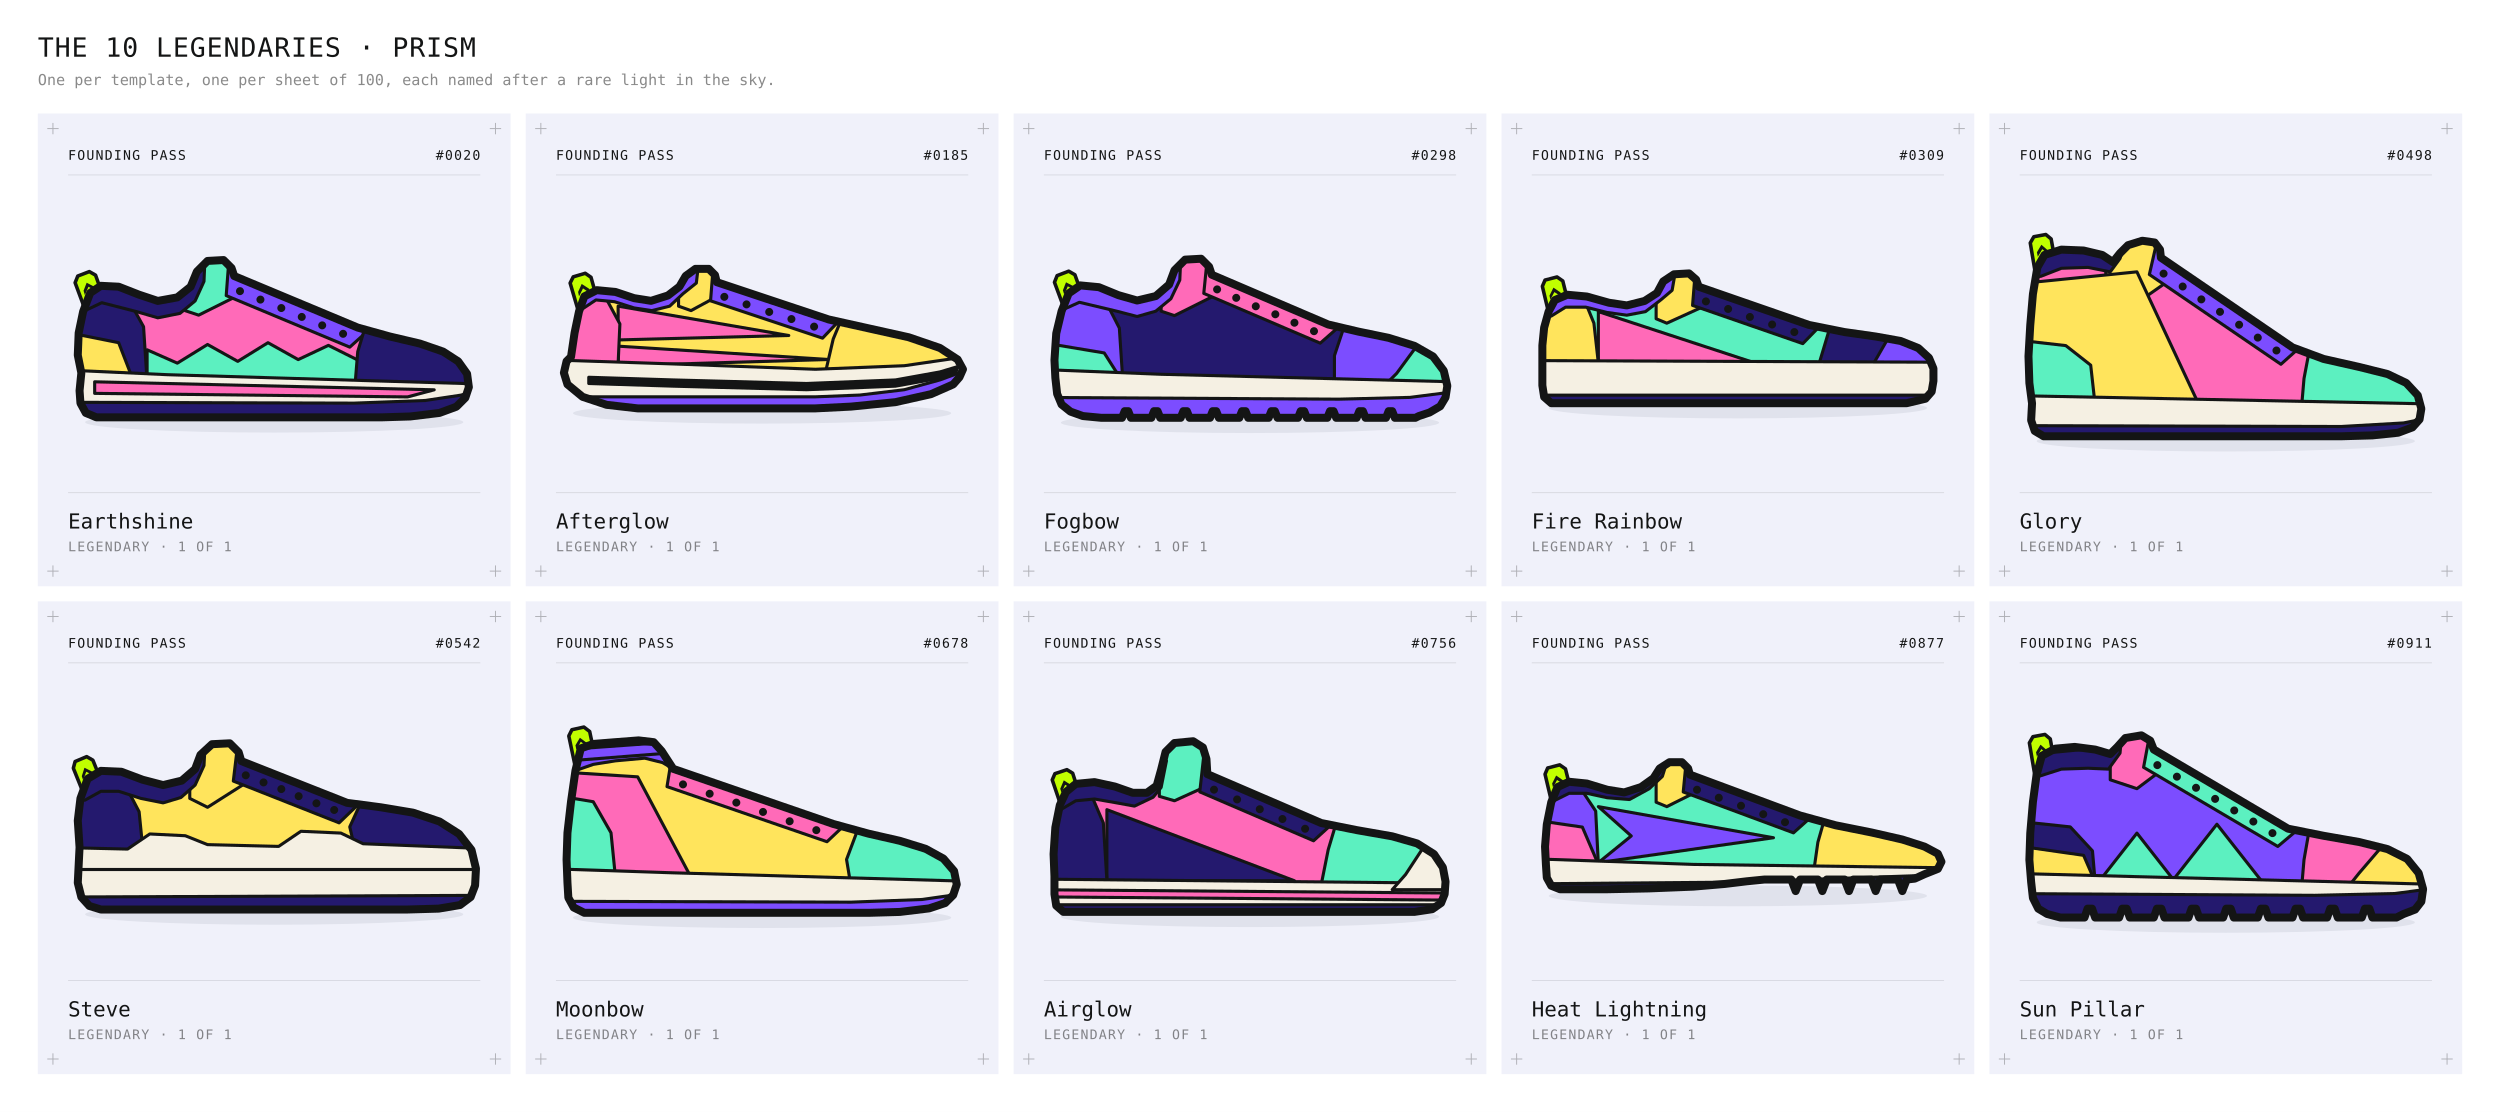
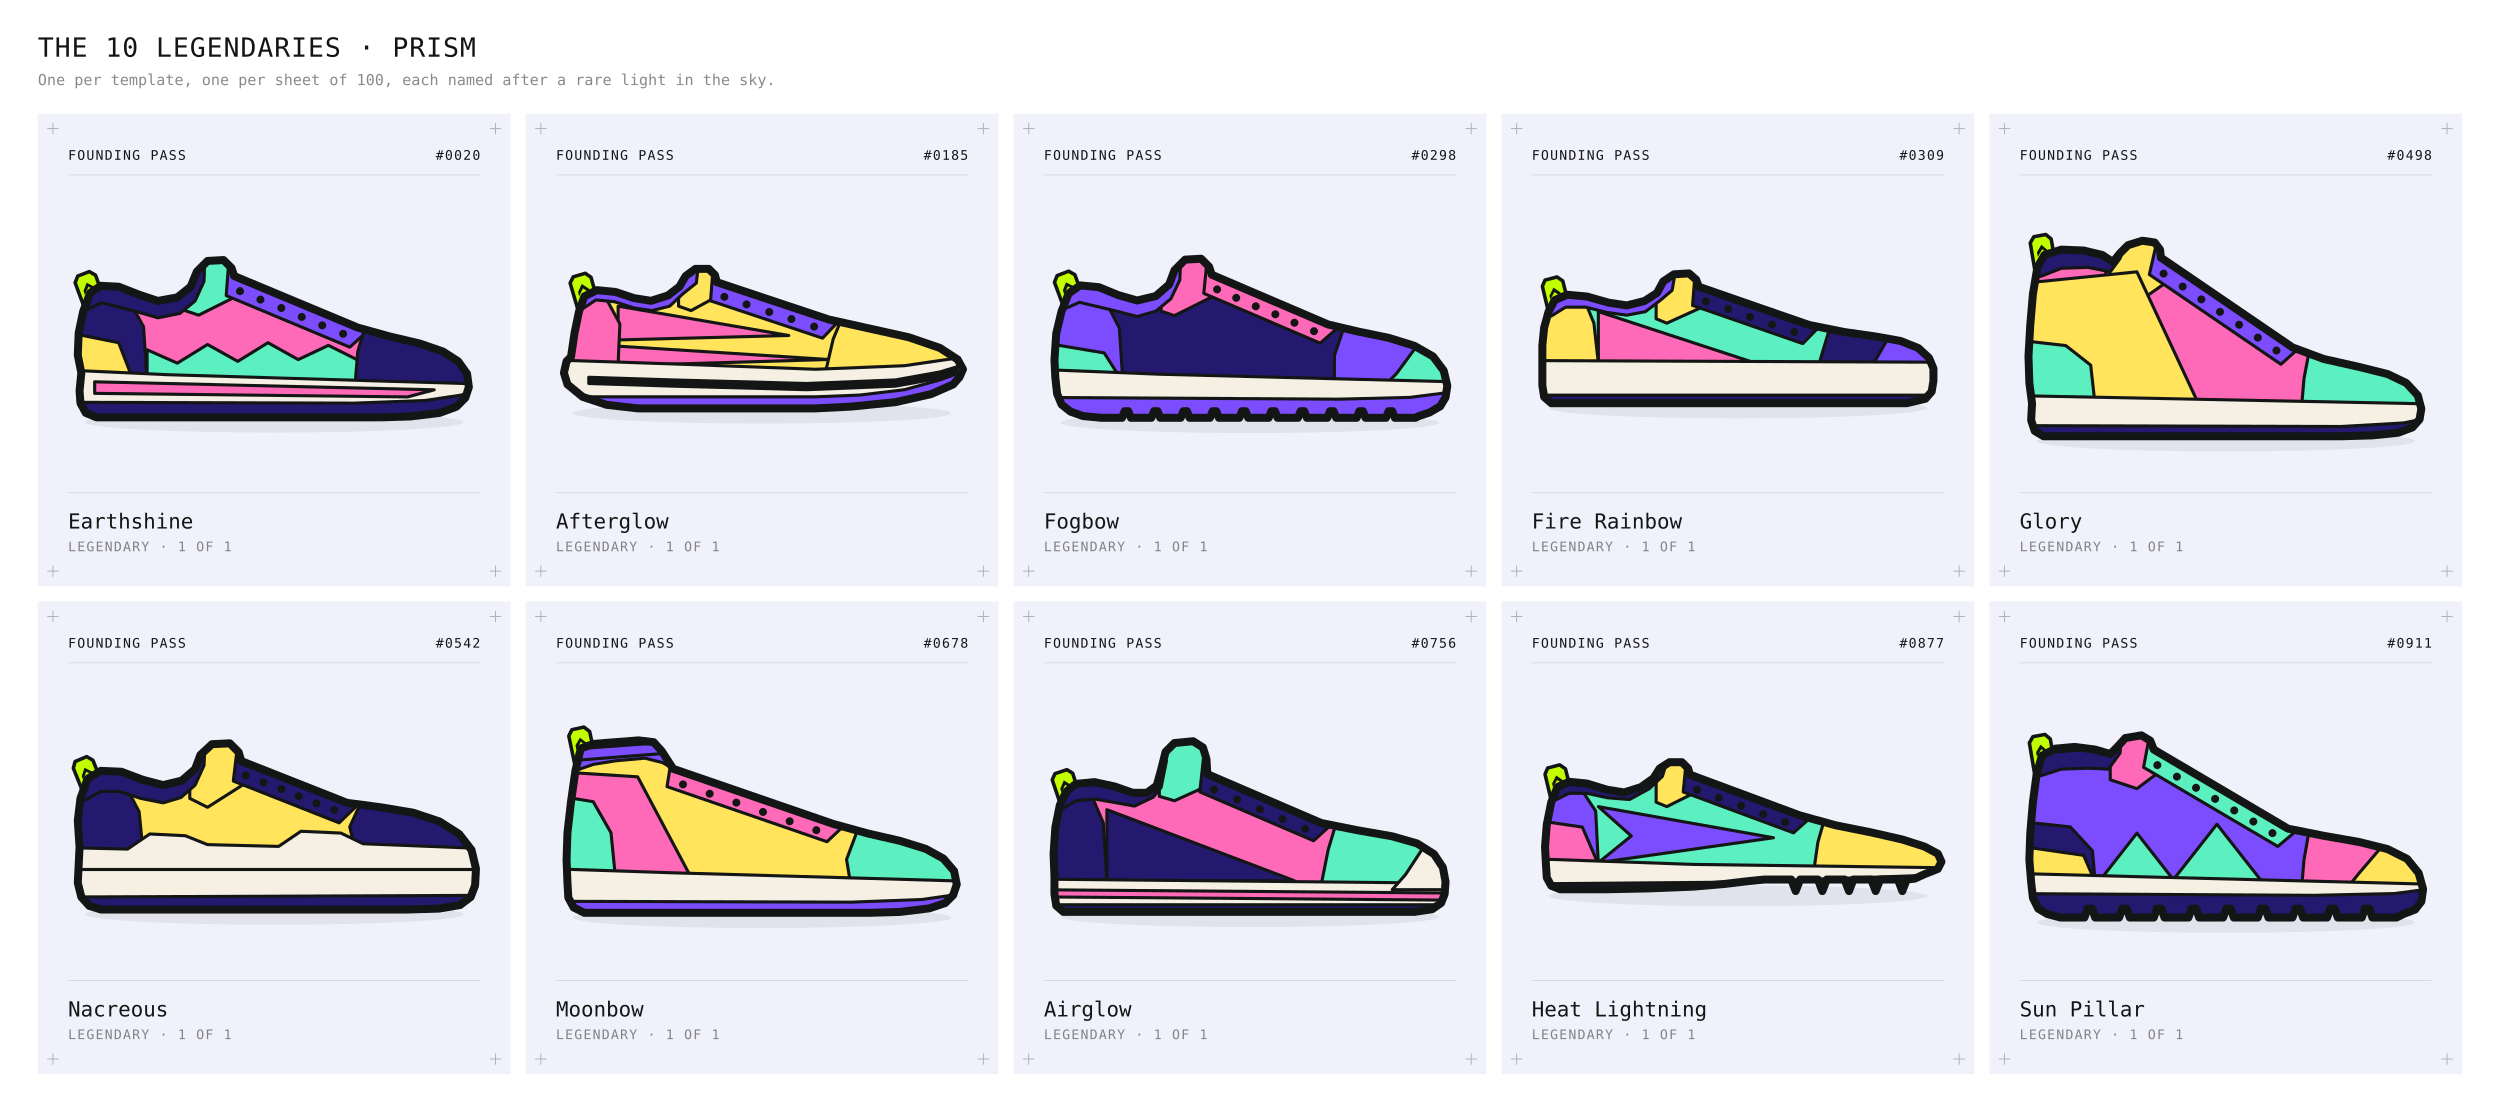
<svg xmlns="http://www.w3.org/2000/svg" viewBox="0 0 5288 2352" font-family="'IBM Plex Mono',ui-monospace,monospace">
  <rect width="5288" height="2352" fill="#FFFFFF" />
  <text x="80" y="120" fill="#141515" font-size="56" letter-spacing="2">THE 10 LEGENDARIES · PRISM</text>
  <text x="80" y="180" fill="#141515" fill-opacity="0.5" font-size="32">One per template, one per sheet of 100, each named after a rare light in the sky.</text>
  <g transform="translate(80 240)">
    <svg width="1000" height="1000" viewBox="0 0 1000 1000" font-family="'IBM Plex Mono',ui-monospace,monospace">
      <rect width="1000" height="1000" fill="#F0F1FA" />
      <path d="M20 32h24M32 20v24M20 968h24M32 956v24M956 32h24M968 20v24M956 968h24M968 956v24" stroke="#141515" stroke-opacity="0.3" stroke-width="2" />
      <g fill="#141515" font-size="28" letter-spacing="2.5">
        <text x="64" y="98">FOUNDING PASS</text>
        <text x="936" y="98" text-anchor="end">#0020</text>
      </g>
      <path d="M64 130H936" stroke="#D8D9E1" stroke-width="2" />
      <ellipse cx="500" cy="653" rx="400" ry="22" fill="#E0E2EC" />
      <g transform="translate(30 154) scale(0.94)">
        <defs>
          <clipPath id="pass20">
            <path d="M100 520 76 510 64 488 62 460 66 420 58 380 60 330 70 282 86 240 110 224 150 226 196 244 238 258 282 250 312 226 326 192 350 168 386 166 404 184 410 202 688 318 760 338 828 354 880 372 914 394 934 422 938 452 930 476 910 496 872 510 806 518 740 520Z" />
          </clipPath>
        </defs>
        <path d="M79 290 52 217 58 202 84 192 98 200 124 273Z" fill="#C1FF00" stroke="#141515" stroke-width="8" stroke-linejoin="round" />
        <path d="M71 235 78 217 95 226 99 236 82 226 74 245Z" fill="#141515" />
        <g clip-path="url(#pass20)" stroke="#141515" stroke-width="7" stroke-linejoin="round">
          <path d="M0 0 1000 0 1000 600 0 600Z" fill="#FF6AB8" />
          <path d="M300 120 450 120 450 230 330 290 300 280Z" fill="#5CF0C0" />
          <path d="M214 440 214 368 282 398 350 356 418 394 486 352 554 390 622 358 690 392 690 440Z" fill="#5CF0C0" />
          <path d="M0 140 156 226 206 316 214 440 0 440Z" fill="#24196E" />
          <path d="M400 140 750 290 670 362 392 246Z" fill="#7C4DFF" />
          <path d="M716 280 1000 280 1000 470 680 470 688 372Z" fill="#24196E" />
          <path d="M30 120 346 120 342 214 322 258 288 286 238 296 190 282 112 262 74 280 30 280Z" fill="#24196E" />
          <path d="M40 330 150 352 184 440 40 440Z" fill="#FFE45C" />
          <path d="M0 412 260 424 1000 446 1000 600 0 600Z" fill="#F5F0E3" />
          <path d="M0 486 680 488 840 482 920 470 1000 448 1000 600 0 600Z" fill="#24196E" />
          <path d="M96 440 860 458 800 474 96 466Z" fill="#FF6AB8" />
        </g>
        <path d="M100 520 76 510 64 488 62 460 66 420 58 380 60 330 70 282 86 240 110 224 150 226 196 244 238 258 282 250 312 226 326 192 350 168 386 166 404 184 410 202 688 318 760 338 828 354 880 372 914 394 934 422 938 452 930 476 910 496 872 510 806 518 740 520Z" fill="none" stroke="#141515" stroke-width="18" stroke-linejoin="round" />
        <g fill="#141515">
          <circle cx="423" cy="236" r="9" />
          <circle cx="469" cy="255" r="9" />
          <circle cx="516" cy="274" r="9" />
          <circle cx="562" cy="294" r="9" />
          <circle cx="608" cy="313" r="9" />
          <circle cx="655" cy="332" r="9" />
        </g>
      </g>
      <path d="M64 802H936" stroke="#D8D9E1" stroke-width="2" />
      <text x="64" y="878" fill="#141515" font-size="44">Earthshine</text>
      <g fill="#141515" font-size="28" letter-spacing="2.5">
        <text x="64" y="926" fill-opacity="0.5">LEGENDARY · 1 OF 1</text>
      </g>
    </svg>
  </g>
  <g transform="translate(1112 240)">
    <svg width="1000" height="1000" viewBox="0 0 1000 1000" font-family="'IBM Plex Mono',ui-monospace,monospace">
      <rect width="1000" height="1000" fill="#F0F1FA" />
      <path d="M20 32h24M32 20v24M20 968h24M32 956v24M956 32h24M968 20v24M956 968h24M968 956v24" stroke="#141515" stroke-opacity="0.3" stroke-width="2" />
      <g fill="#141515" font-size="28" letter-spacing="2.5">
        <text x="64" y="98">FOUNDING PASS</text>
        <text x="936" y="98" text-anchor="end">#0185</text>
      </g>
      <path d="M64 130H936" stroke="#D8D9E1" stroke-width="2" />
      <ellipse cx="500" cy="634" rx="400" ry="22" fill="#E0E2EC" />
      <g transform="translate(30 135) scale(0.94)">
        <defs>
          <clipPath id="pass185">
            <path d="M220 520 150 512 96 494 62 466 54 440 60 414 70 404 78 350 88 302 100 268 128 254 170 258 212 272 250 278 288 266 314 246 328 222 350 206 380 206 394 220 398 236 650 320 740 340 830 360 900 384 940 410 952 432 944 450 930 466 880 488 800 506 700 516 620 520Z" />
          </clipPath>
        </defs>
        <path d="M90 313 68 238 75 224 102 216 115 225 136 300Z" fill="#C1FF00" stroke="#141515" stroke-width="8" stroke-linejoin="round" />
        <path d="M86 258 94 240 111 251 113 261 97 250 88 268Z" fill="#141515" />
        <g clip-path="url(#pass185)" stroke="#141515" stroke-width="7" stroke-linejoin="round">
          <path d="M0 0 1000 0 1000 600 0 600Z" fill="#FFE45C" />
          <path d="M312 150 432 150 432 250 340 300 312 290Z" fill="#FFE45C" />
          <path d="M176 290 560 356 176 366ZM176 380 650 410 176 424Z" fill="#FF6AB8" />
          <path d="M0 200 140 256 180 330 176 420 0 420Z" fill="#FF6AB8" />
          <path d="M392 176 712 282 636 362 384 278Z" fill="#7C4DFF" />
          <path d="M690 292 1000 292 1000 450 640 450 660 364Z" fill="#FFE45C" />
          <path d="M40 170 360 170 352 238 322 262 292 290 252 300 212 294 168 280 126 276 96 296 40 296Z" fill="#7C4DFF" />
          <path d="M0 410 300 420 620 432 820 424 930 408 1000 396 1000 600 0 600Z" fill="#F5F0E3" />
          <path d="M0 494 620 494 720 490 820 478 900 456 960 434 1000 424 1000 600 0 600Z" fill="#7C4DFF" />
          <path d="M110 450 300 456 600 464 800 456 900 438 940 426 936 440 900 452 800 470 600 478 300 470 110 464Z" fill="#141515" />
        </g>
        <path d="M220 520 150 512 96 494 62 466 54 440 60 414 70 404 78 350 88 302 100 268 128 254 170 258 212 272 250 278 288 266 314 246 328 222 350 206 380 206 394 220 398 236 650 320 740 340 830 360 900 384 940 410 952 432 944 450 930 466 880 488 800 506 700 516 620 520Z" fill="none" stroke="#141515" stroke-width="18" stroke-linejoin="round" />
        <g fill="#141515">
          <circle cx="415" cy="269" r="9" />
          <circle cx="465" cy="286" r="9" />
          <circle cx="516" cy="303" r="9" />
          <circle cx="566" cy="319" r="9" />
          <circle cx="617" cy="336" r="9" />
        </g>
      </g>
      <path d="M64 802H936" stroke="#D8D9E1" stroke-width="2" />
      <text x="64" y="878" fill="#141515" font-size="44">Afterglow</text>
      <g fill="#141515" font-size="28" letter-spacing="2.5">
        <text x="64" y="926" fill-opacity="0.5">LEGENDARY · 1 OF 1</text>
      </g>
    </svg>
  </g>
  <g transform="translate(2144 240)">
    <svg width="1000" height="1000" viewBox="0 0 1000 1000" font-family="'IBM Plex Mono',ui-monospace,monospace">
      <rect width="1000" height="1000" fill="#F0F1FA" />
      <path d="M20 32h24M32 20v24M20 968h24M32 956v24M956 32h24M968 20v24M956 968h24M968 956v24" stroke="#141515" stroke-opacity="0.3" stroke-width="2" />
      <g fill="#141515" font-size="28" letter-spacing="2.5">
        <text x="64" y="98">FOUNDING PASS</text>
        <text x="936" y="98" text-anchor="end">#0298</text>
      </g>
      <path d="M64 130H936" stroke="#D8D9E1" stroke-width="2" />
      <ellipse cx="500" cy="654" rx="400" ry="22" fill="#E0E2EC" />
      <g transform="translate(30 155) scale(0.94)">
        <defs>
          <clipPath id="pass298">
            <path d="M124 516 96 506 76 490 66 466 62 430 60 390 64 330 76 280 92 240 118 222 160 226 204 244 246 256 288 246 318 220 330 188 354 164 390 162 408 180 414 198 676 310 744 326 812 340 870 358 912 382 936 414 944 448 940 474 928 494 904 508 880 516 872 520 826 520 820 505 812 505 806 520 760 520 754 505 746 505 740 520 694 520 688 505 680 505 674 520 628 520 622 505 614 505 608 520 562 520 556 505 548 505 542 520 496 520 490 505 482 505 476 520 430 520 424 505 416 505 410 520 364 520 358 505 350 505 344 520 298 520 292 505 284 505 278 520 232 520 226 505 218 505 212 520 166 520Z" />
          </clipPath>
        </defs>
        <path d="M87 288 60 215 66 200 92 190 106 198 132 271Z" fill="#C1FF00" stroke="#141515" stroke-width="8" stroke-linejoin="round" />
        <path d="M79 233 86 215 103 224 107 234 90 224 82 243Z" fill="#141515" />
        <g clip-path="url(#pass298)" stroke="#141515" stroke-width="7" stroke-linejoin="round">
          <path d="M0 0 1000 0 1000 600 0 600Z" fill="#24196E" />
          <path d="M300 120 450 120 450 230 330 290 300 280Z" fill="#FF6AB8" />
          <path d="M0 140 160 228 206 318 214 440 0 440Z" fill="#7C4DFF" />
          <path d="M406 140 740 280 658 352 396 240Z" fill="#FF6AB8" />
          <path d="M720 290 1000 290 1000 460 690 460 690 380Z" fill="#7C4DFF" />
          <path d="M880 352 1000 352 1000 470 780 470 830 420Z" fill="#5CF0C0" />
          <path d="M30 120 346 120 342 210 322 252 288 280 246 292 200 280 116 260 76 278 30 278Z" fill="#7C4DFF" />
          <path d="M40 352 172 374 214 440 40 440Z" fill="#5CF0C0" />
          <path d="M0 410 300 422 1000 440 1000 600 0 600Z" fill="#F5F0E3" />
          <path d="M0 474 700 478 860 474 1000 456 1000 600 0 600Z" fill="#7C4DFF" />
        </g>
        <path d="M124 516 96 506 76 490 66 466 62 430 60 390 64 330 76 280 92 240 118 222 160 226 204 244 246 256 288 246 318 220 330 188 354 164 390 162 408 180 414 198 676 310 744 326 812 340 870 358 912 382 936 414 944 448 940 474 928 494 904 508 880 516 872 520 826 520 820 505 812 505 806 520 760 520 754 505 746 505 740 520 694 520 688 505 680 505 674 520 628 520 622 505 614 505 608 520 562 520 556 505 548 505 542 520 496 520 490 505 482 505 476 520 430 520 424 505 416 505 410 520 364 520 358 505 350 505 344 520 298 520 292 505 284 505 278 520 232 520 226 505 218 505 212 520 166 520Z" fill="none" stroke="#141515" stroke-width="18" stroke-linejoin="round" />
        <g fill="#141515">
          <circle cx="426" cy="231" r="9" />
          <circle cx="469" cy="250" r="9" />
          <circle cx="513" cy="269" r="9" />
          <circle cx="557" cy="287" r="9" />
          <circle cx="600" cy="306" r="9" />
          <circle cx="644" cy="325" r="9" />
        </g>
      </g>
      <path d="M64 802H936" stroke="#D8D9E1" stroke-width="2" />
      <text x="64" y="878" fill="#141515" font-size="44">Fogbow</text>
      <g fill="#141515" font-size="28" letter-spacing="2.5">
        <text x="64" y="926" fill-opacity="0.5">LEGENDARY · 1 OF 1</text>
      </g>
    </svg>
  </g>
  <g transform="translate(3176 240)">
    <svg width="1000" height="1000" viewBox="0 0 1000 1000" font-family="'IBM Plex Mono',ui-monospace,monospace">
      <rect width="1000" height="1000" fill="#F0F1FA" />
      <path d="M20 32h24M32 20v24M20 968h24M32 956v24M956 32h24M968 20v24M956 968h24M968 956v24" stroke="#141515" stroke-opacity="0.3" stroke-width="2" />
      <g fill="#141515" font-size="28" letter-spacing="2.5">
        <text x="64" y="98">FOUNDING PASS</text>
        <text x="936" y="98" text-anchor="end">#0309</text>
      </g>
      <path d="M64 130H936" stroke="#D8D9E1" stroke-width="2" />
      <ellipse cx="500" cy="623" rx="400" ry="22" fill="#E0E2EC" />
      <g transform="translate(30 124) scale(0.94)">
        <defs>
          <clipPath id="pass309">
            <path d="M80 520 64 506 60 480 60 430 60 390 64 350 74 314 88 288 116 276 160 280 210 294 250 300 290 290 318 272 332 246 356 230 390 228 406 242 412 258 660 344 740 360 810 370 866 380 906 396 930 418 940 442 940 470 936 494 922 510 880 520Z" />
          </clipPath>
        </defs>
        <path d="M78 333 60 257 66 243 93 236 106 245 125 321Z" fill="#C1FF00" stroke="#141515" stroke-width="8" stroke-linejoin="round" />
        <path d="M76 278 85 260 101 271 104 281 87 270 78 287Z" fill="#141515" />
        <g clip-path="url(#pass309)" stroke="#141515" stroke-width="7" stroke-linejoin="round">
          <path d="M0 0 1000 0 1000 600 0 600Z" fill="#5CF0C0" />
          <path d="M316 190 450 190 450 290 340 340 316 330Z" fill="#FFE45C" />
          <path d="M186 314 186 430 540 430Z" fill="#FF6AB8" />
          <path d="M0 230 150 276 176 340 186 430 0 430Z" fill="#FFE45C" />
          <path d="M406 200 720 310 646 386 398 300Z" fill="#24196E" />
          <path d="M716 320 1000 320 1000 440 680 440Z" fill="#24196E" />
          <path d="M40 220 360 220 352 266 326 288 292 314 250 322 206 316 158 304 112 304 80 324 40 324Z" fill="#7C4DFF" />
          <path d="M846 360 1000 360 1000 440 800 440Z" fill="#7C4DFF" />
          <path d="M0 424 1000 428 1000 600 0 600Z" fill="#F5F0E3" />
          <path d="M0 502 1000 502 1000 600 0 600Z" fill="#24196E" />
        </g>
        <path d="M80 520 64 506 60 480 60 430 60 390 64 350 74 314 88 288 116 276 160 280 210 294 250 300 290 290 318 272 332 246 356 230 390 228 406 242 412 258 660 344 740 360 810 370 866 380 906 396 930 418 940 442 940 470 936 494 922 510 880 520Z" fill="none" stroke="#141515" stroke-width="18" stroke-linejoin="round" />
        <g fill="#141515">
          <circle cx="428" cy="291" r="9" />
          <circle cx="478" cy="308" r="9" />
          <circle cx="527" cy="326" r="9" />
          <circle cx="577" cy="343" r="9" />
          <circle cx="627" cy="360" r="9" />
        </g>
      </g>
      <path d="M64 802H936" stroke="#D8D9E1" stroke-width="2" />
      <text x="64" y="878" fill="#141515" font-size="44">Fire Rainbow</text>
      <g fill="#141515" font-size="28" letter-spacing="2.5">
        <text x="64" y="926" fill-opacity="0.5">LEGENDARY · 1 OF 1</text>
      </g>
    </svg>
  </g>
  <g transform="translate(4208 240)">
    <svg width="1000" height="1000" viewBox="0 0 1000 1000" font-family="'IBM Plex Mono',ui-monospace,monospace">
      <rect width="1000" height="1000" fill="#F0F1FA" />
      <path d="M20 32h24M32 20v24M20 968h24M32 956v24M956 32h24M968 20v24M956 968h24M968 956v24" stroke="#141515" stroke-opacity="0.3" stroke-width="2" />
      <g fill="#141515" font-size="28" letter-spacing="2.5">
        <text x="64" y="98">FOUNDING PASS</text>
        <text x="936" y="98" text-anchor="end">#0498</text>
      </g>
      <path d="M64 130H936" stroke="#D8D9E1" stroke-width="2" />
      <ellipse cx="500" cy="693" rx="400" ry="22" fill="#E0E2EC" />
      <g transform="translate(30 194) scale(0.94)">
        <defs>
          <clipPath id="pass498">
            <path d="M90 520 70 508 62 484 64 446 58 400 56 340 60 270 66 200 76 140 92 112 130 100 180 102 222 112 246 128 262 108 280 90 312 80 340 84 352 100 354 118 650 320 720 346 800 364 864 380 906 400 932 428 940 458 936 482 920 500 888 512 830 518 760 520Z" />
          </clipPath>
        </defs>
        <path d="M73 162 60 85 68 71 95 66 107 76 121 153Z" fill="#C1FF00" stroke="#141515" stroke-width="8" stroke-linejoin="round" />
        <path d="M75 106 85 89 100 102 102 112 87 99 77 116Z" fill="#141515" />
        <g clip-path="url(#pass498)" stroke="#141515" stroke-width="7" stroke-linejoin="round">
          <path d="M0 0 1000 0 1000 600 0 600Z" fill="#FF6AB8" />
          <path d="M230 30 400 30 400 150 300 220 230 200Z" fill="#FFE45C" />
          <path d="M0 180 300 150 440 450 0 450Z" fill="#FFE45C" />
          <path d="M0 300 140 316 196 360 206 450 0 450Z" fill="#5CF0C0" />
          <path d="M350 60 700 290 624 358 328 156Z" fill="#7C4DFF" />
          <path d="M690 316 1000 316 1000 460 670 460 676 390Z" fill="#5CF0C0" />
          <path d="M30 20 290 20 262 120 240 150 190 140 130 142 84 160 30 166Z" fill="#24196E" />
          <path d="M0 428 1000 448 1000 600 0 600Z" fill="#F5F0E3" />
          <path d="M0 496 760 498 900 490 1000 470 1000 600 0 600Z" fill="#24196E" />
        </g>
        <path d="M90 520 70 508 62 484 64 446 58 400 56 340 60 270 66 200 76 140 92 112 130 100 180 102 222 112 246 128 262 108 280 90 312 80 340 84 352 100 354 118 650 320 720 346 800 364 864 380 906 400 932 428 940 458 936 482 920 500 888 512 830 518 760 520Z" fill="none" stroke="#141515" stroke-width="18" stroke-linejoin="round" />
        <g fill="#141515">
          <circle cx="360" cy="154" r="9" />
          <circle cx="403" cy="183" r="9" />
          <circle cx="445" cy="212" r="9" />
          <circle cx="487" cy="240" r="9" />
          <circle cx="530" cy="269" r="9" />
          <circle cx="572" cy="298" r="9" />
          <circle cx="614" cy="327" r="9" />
        </g>
      </g>
      <path d="M64 802H936" stroke="#D8D9E1" stroke-width="2" />
      <text x="64" y="878" fill="#141515" font-size="44">Glory</text>
      <g fill="#141515" font-size="28" letter-spacing="2.5">
        <text x="64" y="926" fill-opacity="0.5">LEGENDARY · 1 OF 1</text>
      </g>
    </svg>
  </g>
  <g transform="translate(80 1272)">
    <svg width="1000" height="1000" viewBox="0 0 1000 1000" font-family="'IBM Plex Mono',ui-monospace,monospace">
      <rect width="1000" height="1000" fill="#F0F1FA" />
      <path d="M20 32h24M32 20v24M20 968h24M32 956v24M956 32h24M968 20v24M956 968h24M968 956v24" stroke="#141515" stroke-opacity="0.3" stroke-width="2" />
      <g fill="#141515" font-size="28" letter-spacing="2.5">
        <text x="64" y="98">FOUNDING PASS</text>
        <text x="936" y="98" text-anchor="end">#0542</text>
      </g>
      <path d="M64 130H936" stroke="#D8D9E1" stroke-width="2" />
      <ellipse cx="500" cy="662" rx="400" ry="22" fill="#E0E2EC" />
      <g transform="translate(30 163) scale(0.94)">
        <defs>
          <clipPath id="pass542">
            <path d="M110 520 84 512 66 492 58 460 60 420 62 380 58 320 64 270 80 226 110 208 156 210 204 228 250 240 292 230 322 204 334 172 360 148 400 146 420 166 426 186 664 280 740 290 812 302 872 322 916 350 944 386 954 428 952 466 942 492 918 510 870 518 800 520Z" />
          </clipPath>
        </defs>
        <path d="M77 274 48 202 52 187 78 176 92 184 121 256Z" fill="#C1FF00" stroke="#141515" stroke-width="8" stroke-linejoin="round" />
        <path d="M67 220 73 201 91 210 95 219 77 210 70 229Z" fill="#141515" />
        <g clip-path="url(#pass542)" stroke="#141515" stroke-width="7" stroke-linejoin="round">
          <path d="M0 0 1000 0 1000 600 0 600Z" fill="#FFE45C" />
          <path d="M310 100 460 100 460 220 350 290 310 270Z" fill="#FFE45C" />
          <path d="M0 140 150 212 196 300 206 400 0 400Z" fill="#24196E" />
          <path d="M420 130 724 250 646 325 408 231Z" fill="#24196E" />
          <path d="M704 260 1000 260 1000 420 690 420 670 334Z" fill="#24196E" />
          <path d="M30 120 346 120 342 196 322 240 290 268 250 280 200 270 150 254 110 254 74 274 30 274Z" fill="#24196E" />
          <path d="M0 380 170 384 220 350 300 354 350 374 510 378 560 344 650 348 700 372 1000 384 1000 600 0 600Z" fill="#F5F0E3" />
          <path d="M0 440 170 436 210 452 380 446 420 462 1000 452 1000 600 0 600Z" fill="#FF6AB8" />
          <path d="M0 492 1000 488 1000 600 0 600Z" fill="#24196E" />
          <path d="M0 430 1000 430 1000 600 0 600Z" fill="#F5F0E3" />
          <path d="M0 492 1000 488 1000 600 0 600Z" fill="#24196E" />
        </g>
        <path d="M110 520 84 512 66 492 58 460 60 420 62 380 58 320 64 270 80 226 110 208 156 210 204 228 250 240 292 230 322 204 334 172 360 148 400 146 420 166 426 186 664 280 740 290 812 302 872 322 916 350 944 386 954 428 952 466 942 492 918 510 870 518 800 520Z" fill="none" stroke="#141515" stroke-width="18" stroke-linejoin="round" />
        <g fill="#141515">
          <circle cx="436" cy="218" r="9" />
          <circle cx="476" cy="234" r="9" />
          <circle cx="516" cy="249" r="9" />
          <circle cx="555" cy="265" r="9" />
          <circle cx="595" cy="281" r="9" />
          <circle cx="635" cy="296" r="9" />
        </g>
      </g>
      <path d="M64 802H936" stroke="#D8D9E1" stroke-width="2" />
-       <text x="64" y="878" fill="#141515" font-size="44">Steve</text>
+       <text x="64" y="878" fill="#141515" font-size="44">Nacreous</text>
      <g fill="#141515" font-size="28" letter-spacing="2.5">
        <text x="64" y="926" fill-opacity="0.5">LEGENDARY · 1 OF 1</text>
      </g>
    </svg>
  </g>
  <g transform="translate(1112 1272)">
    <svg width="1000" height="1000" viewBox="0 0 1000 1000" font-family="'IBM Plex Mono',ui-monospace,monospace">
      <rect width="1000" height="1000" fill="#F0F1FA" />
      <path d="M20 32h24M32 20v24M20 968h24M32 956v24M956 32h24M968 20v24M956 968h24M968 956v24" stroke="#141515" stroke-opacity="0.3" stroke-width="2" />
      <g fill="#141515" font-size="28" letter-spacing="2.5">
        <text x="64" y="98">FOUNDING PASS</text>
        <text x="936" y="98" text-anchor="end">#0678</text>
      </g>
      <path d="M64 130H936" stroke="#D8D9E1" stroke-width="2" />
      <ellipse cx="500" cy="669" rx="400" ry="22" fill="#E0E2EC" />
      <g transform="translate(30 170) scale(0.94)">
        <defs>
          <clipPath id="pass678">
            <path d="M100 520 76 508 64 486 62 452 60 400 62 340 70 270 80 200 92 150 120 140 170 136 222 132 256 136 274 156 300 196 660 320 740 342 810 358 868 376 908 398 932 426 938 456 930 480 912 498 876 510 810 518 740 520Z" />
          </clipPath>
        </defs>
        <path d="M81 198 65 122 72 108 99 102 112 112 128 188Z" fill="#C1FF00" stroke="#141515" stroke-width="8" stroke-linejoin="round" />
        <path d="M80 143 90 126 106 138 108 147 92 135 82 153Z" fill="#141515" />
        <g clip-path="url(#pass678)" stroke="#141515" stroke-width="7" stroke-linejoin="round">
          <path d="M0 0 1000 0 1000 600 0 600Z" fill="#FFE45C" />
          <path d="M0 200 220 214 340 440 0 440Z" fill="#FF6AB8" />
          <path d="M0 250 120 270 160 340 170 440 0 440Z" fill="#5CF0C0" />
          <path d="M300 150 720 290 646 360 286 236Z" fill="#FF6AB8" />
          <path d="M720 320 1000 320 1000 460 700 460 690 400Z" fill="#5CF0C0" />
          <path d="M40 60 320 60 300 196 276 182 236 172 170 178 120 186 80 200 40 200Z" fill="#7C4DFF" />
          <path d="M40 154 290 136 296 160 40 180Z" fill="#7C4DFF" />
          <path d="M0 420 300 430 1000 450 1000 600 0 600Z" fill="#F5F0E3" />
          <path d="M0 494 700 496 860 490 1000 470 1000 600 0 600Z" fill="#7C4DFF" />
        </g>
        <path d="M100 520 76 508 64 486 62 452 60 400 62 340 70 270 80 200 92 150 120 140 170 136 222 132 256 136 274 156 300 196 660 320 740 342 810 358 868 376 908 398 932 426 938 456 930 480 912 498 876 510 810 518 740 520Z" fill="none" stroke="#141515" stroke-width="18" stroke-linejoin="round" />
        <g fill="#141515">
          <circle cx="322" cy="231" r="9" />
          <circle cx="382" cy="252" r="9" />
          <circle cx="442" cy="272" r="9" />
          <circle cx="502" cy="293" r="9" />
          <circle cx="562" cy="314" r="9" />
          <circle cx="622" cy="334" r="9" />
        </g>
      </g>
      <path d="M64 802H936" stroke="#D8D9E1" stroke-width="2" />
      <text x="64" y="878" fill="#141515" font-size="44">Moonbow</text>
      <g fill="#141515" font-size="28" letter-spacing="2.5">
        <text x="64" y="926" fill-opacity="0.5">LEGENDARY · 1 OF 1</text>
      </g>
    </svg>
  </g>
  <g transform="translate(2144 1272)">
    <svg width="1000" height="1000" viewBox="0 0 1000 1000" font-family="'IBM Plex Mono',ui-monospace,monospace">
      <rect width="1000" height="1000" fill="#F0F1FA" />
      <path d="M20 32h24M32 20v24M20 968h24M32 956v24M956 32h24M968 20v24M956 968h24M968 956v24" stroke="#141515" stroke-opacity="0.3" stroke-width="2" />
      <g fill="#141515" font-size="28" letter-spacing="2.5">
        <text x="64" y="98">FOUNDING PASS</text>
        <text x="936" y="98" text-anchor="end">#0756</text>
      </g>
      <path d="M64 130H936" stroke="#D8D9E1" stroke-width="2" />
      <ellipse cx="500" cy="667" rx="400" ry="22" fill="#E0E2EC" />
      <g transform="translate(30 168) scale(0.94)">
        <defs>
          <clipPath id="pass756">
            <path d="M80 520 64 506 60 480 60 440 58 390 62 330 72 280 86 250 108 232 150 228 196 238 236 252 268 252 290 236 300 200 310 160 330 140 372 136 394 150 402 176 404 210 660 320 740 336 820 350 876 366 914 390 934 420 940 452 938 480 930 500 910 514 870 520Z" />
          </clipPath>
        </defs>
        <path d="M80 297 55 223 61 209 88 200 101 208 125 283Z" fill="#C1FF00" stroke="#141515" stroke-width="8" stroke-linejoin="round" />
        <path d="M73 243 81 224 98 235 101 244 84 234 76 252Z" fill="#141515" />
        <g clip-path="url(#pass756)" stroke="#141515" stroke-width="7" stroke-linejoin="round">
          <path d="M0 0 1000 0 1000 600 0 600Z" fill="#FF6AB8" />
          <path d="M296 100 440 100 440 220 330 270 296 260Z" fill="#5CF0C0" />
          <path d="M178 290 600 450 178 450Z" fill="#24196E" />
          <path d="M0 220 140 250 170 320 178 450 0 450Z" fill="#24196E" />
          <path d="M398 150 720 290 643 360 387 250Z" fill="#24196E" />
          <path d="M700 300 1000 300 1000 460 660 460 676 380Z" fill="#5CF0C0" />
          <path d="M30 180 312 180 300 240 282 262 240 282 196 274 150 266 108 270 74 290 30 290Z" fill="#24196E" />
          <path d="M0 446 1000 456 1000 600 0 600Z" fill="#F5F0E3" />
          <path d="M900 360 1000 360 1000 470 820 470 850 436Z" fill="#F5F0E3" />
          <path d="M0 504 1000 504 1000 600 0 600Z" fill="#24196E" />
          <path d="M0 470 1000 478 1000 494 0 486Z" fill="#FF6AB8" />
        </g>
        <path d="M80 520 64 506 60 480 60 440 58 390 62 330 72 280 86 250 108 232 150 228 196 238 236 252 268 252 290 236 300 200 310 160 330 140 372 136 394 150 402 176 404 210 660 320 740 336 820 350 876 366 914 390 934 420 940 452 938 480 930 500 910 514 870 520Z" fill="none" stroke="#141515" stroke-width="18" stroke-linejoin="round" />
        <g fill="#141515">
          <circle cx="419" cy="245" r="9" />
          <circle cx="471" cy="267" r="9" />
          <circle cx="522" cy="289" r="9" />
          <circle cx="573" cy="311" r="9" />
          <circle cx="624" cy="333" r="9" />
        </g>
      </g>
      <path d="M64 802H936" stroke="#D8D9E1" stroke-width="2" />
      <text x="64" y="878" fill="#141515" font-size="44">Airglow</text>
      <g fill="#141515" font-size="28" letter-spacing="2.5">
        <text x="64" y="926" fill-opacity="0.5">LEGENDARY · 1 OF 1</text>
      </g>
    </svg>
  </g>
  <g transform="translate(3176 1272)">
    <svg width="1000" height="1000" viewBox="0 0 1000 1000" font-family="'IBM Plex Mono',ui-monospace,monospace">
      <rect width="1000" height="1000" fill="#F0F1FA" />
      <path d="M20 32h24M32 20v24M20 968h24M32 956v24M956 32h24M968 20v24M956 968h24M968 956v24" stroke="#141515" stroke-opacity="0.3" stroke-width="2" />
      <g fill="#141515" font-size="28" letter-spacing="2.5">
        <text x="64" y="98">FOUNDING PASS</text>
        <text x="936" y="98" text-anchor="end">#0877</text>
      </g>
      <path d="M64 130H936" stroke="#D8D9E1" stroke-width="2" />
      <ellipse cx="500" cy="623" rx="400" ry="22" fill="#E0E2EC" />
      <g transform="translate(30 124) scale(0.94)">
        <defs>
          <clipPath id="pass877">
            <path d="M100 516 80 508 70 490 68 460 66 420 70 370 80 320 94 286 120 274 160 278 206 292 244 298 282 286 310 266 324 244 346 230 374 230 388 244 392 258 640 350 720 372 800 388 870 404 920 420 950 436 958 454 950 470 920 482 898 492 880 494 870 520 860 494 820 494 810 520 800 494 760 494 750 520 740 494 700 494 690 520 680 494 640 494 630 520 620 494 560 494 520 498 470 504 400 510 300 514 200 516Z" />
          </clipPath>
        </defs>
        <path d="M84 333 66 257 72 243 99 236 112 245 131 321Z" fill="#C1FF00" stroke="#141515" stroke-width="8" stroke-linejoin="round" />
        <path d="M82 278 91 260 107 271 110 281 93 270 84 287Z" fill="#141515" />
        <g clip-path="url(#pass877)" stroke="#141515" stroke-width="7" stroke-linejoin="round">
          <path d="M0 0 1000 0 1000 600 0 600Z" fill="#5CF0C0" />
          <path d="M316 200 440 200 440 280 340 330 316 320Z" fill="#FFE45C" />
          <path d="M186 330 580 400 186 456 260 396Z" fill="#7C4DFF" />
          <path d="M0 260 140 280 180 340 186 460 0 460Z" fill="#7C4DFF" />
          <path d="M386 204 700 322 625 389 377 297Z" fill="#24196E" />
          <path d="M700 340 1000 340 1000 480 670 480 680 410Z" fill="#FFE45C" />
          <path d="M40 230 340 230 330 262 300 290 256 314 206 310 160 300 120 300 84 318 40 318Z" fill="#24196E" />
          <path d="M40 360 150 376 186 460 40 460Z" fill="#FF6AB8" />
          <path d="M0 446 400 460 1000 468 1000 600 0 600Z" fill="#F5F0E3" />
          <path d="M0 504 480 500 1000 482 1000 600 0 600Z" fill="#24196E" />
        </g>
        <path d="M100 516 80 508 70 490 68 460 66 420 70 370 80 320 94 286 120 274 160 278 206 292 244 298 282 286 310 266 324 244 346 230 374 230 388 244 392 258 640 350 720 372 800 388 870 404 920 420 950 436 958 454 950 470 920 482 898 492 880 494 870 520 860 494 820 494 810 520 800 494 760 494 750 520 740 494 700 494 690 520 680 494 640 494 630 520 620 494 560 494 520 498 470 504 400 510 300 514 200 516Z" fill="none" stroke="#141515" stroke-width="18" stroke-linejoin="round" />
        <g fill="#141515">
          <circle cx="408" cy="292" r="9" />
          <circle cx="457" cy="310" r="9" />
          <circle cx="507" cy="328" r="9" />
          <circle cx="557" cy="347" r="9" />
          <circle cx="606" cy="365" r="9" />
        </g>
      </g>
      <path d="M64 802H936" stroke="#D8D9E1" stroke-width="2" />
      <text x="64" y="878" fill="#141515" font-size="44">Heat Lightning</text>
      <g fill="#141515" font-size="28" letter-spacing="2.5">
        <text x="64" y="926" fill-opacity="0.5">LEGENDARY · 1 OF 1</text>
      </g>
    </svg>
  </g>
  <g transform="translate(4208 1272)">
    <svg width="1000" height="1000" viewBox="0 0 1000 1000" font-family="'IBM Plex Mono',ui-monospace,monospace">
      <rect width="1000" height="1000" fill="#F0F1FA" />
      <path d="M20 32h24M32 20v24M20 968h24M32 956v24M956 32h24M968 20v24M956 968h24M968 956v24" stroke="#141515" stroke-opacity="0.3" stroke-width="2" />
      <g fill="#141515" font-size="28" letter-spacing="2.5">
        <text x="64" y="98">FOUNDING PASS</text>
        <text x="936" y="98" text-anchor="end">#0911</text>
      </g>
      <path d="M64 130H936" stroke="#D8D9E1" stroke-width="2" />
      <ellipse cx="500" cy="679" rx="400" ry="22" fill="#E0E2EC" />
      <g transform="translate(30 180) scale(0.94)">
        <defs>
          <clipPath id="pass911">
            <path d="M128 520 98 512 78 500 66 476 62 440 58 390 60 330 66 260 74 200 86 156 116 140 160 136 206 142 240 152 256 136 274 116 310 110 330 122 338 142 640 320 720 336 800 350 864 366 908 388 934 420 944 456 940 484 926 502 900 512 884 520 830 520 823 500 813 500 806 520 752 520 745 500 735 500 728 520 674 520 667 500 657 500 650 520 596 520 589 500 579 500 572 520 518 520 511 500 501 500 494 520 440 520 433 500 423 500 416 520 362 520 355 500 345 500 338 520 284 520 277 500 267 500 260 520 206 520 199 500 189 500 182 520Z" />
          </clipPath>
        </defs>
        <path d="M71 204 58 127 66 113 93 108 105 118 119 195Z" fill="#C1FF00" stroke="#141515" stroke-width="8" stroke-linejoin="round" />
        <path d="M73 148 83 131 98 144 100 154 85 141 75 158Z" fill="#141515" />
        <g clip-path="url(#pass911)" stroke="#141515" stroke-width="7" stroke-linejoin="round">
          <path d="M0 0 1000 0 1000 600 0 600Z" fill="#7C4DFF" />
          <path d="M240 60 380 60 380 170 300 230 240 210Z" fill="#FF6AB8" />
          <path d="M206 450 300 330 394 450ZM370 450 480 310 590 450Z" fill="#5CF0C0" />
          <path d="M0 300 150 316 200 370 206 440 0 440Z" fill="#24196E" />
          <path d="M334 80 700 290 617 360 315 182Z" fill="#5CF0C0" />
          <path d="M690 310 1000 310 1000 460 670 460 676 390Z" fill="#FF6AB8" />
          <path d="M860 350 1000 350 1000 470 760 470 800 420Z" fill="#FFE45C" />
          <path d="M30 60 270 60 262 150 236 186 190 184 130 186 80 202 30 202Z" fill="#24196E" />
          <path d="M40 360 180 380 206 440 40 440Z" fill="#FFE45C" />
          <path d="M30 130 262 110 260 134 30 156Z" fill="#FFE45C" />
          <path d="M0 420 300 428 1000 446 1000 600 0 600Z" fill="#F5F0E3" />
          <path d="M0 466 700 470 880 466 1000 450 1000 600 0 600Z" fill="#24196E" />
        </g>
        <path d="M128 520 98 512 78 500 66 476 62 440 58 390 60 330 66 260 74 200 86 156 116 140 160 136 206 142 240 152 256 136 274 116 310 110 330 122 338 142 640 320 720 336 800 350 864 366 908 388 934 420 944 456 940 484 926 502 900 512 884 520 830 520 823 500 813 500 806 520 752 520 745 500 735 500 728 520 674 520 667 500 657 500 650 520 596 520 589 500 579 500 572 520 518 520 511 500 501 500 494 520 440 520 433 500 423 500 416 520 362 520 355 500 345 500 338 520 284 520 277 500 267 500 260 520 206 520 199 500 189 500 182 520Z" fill="none" stroke="#141515" stroke-width="18" stroke-linejoin="round" />
        <g fill="#141515">
          <circle cx="346" cy="177" r="9" />
          <circle cx="390" cy="203" r="9" />
          <circle cx="433" cy="228" r="9" />
          <circle cx="476" cy="253" r="9" />
          <circle cx="519" cy="279" r="9" />
          <circle cx="562" cy="304" r="9" />
          <circle cx="605" cy="330" r="9" />
        </g>
      </g>
      <path d="M64 802H936" stroke="#D8D9E1" stroke-width="2" />
      <text x="64" y="878" fill="#141515" font-size="44">Sun Pillar</text>
      <g fill="#141515" font-size="28" letter-spacing="2.5">
        <text x="64" y="926" fill-opacity="0.5">LEGENDARY · 1 OF 1</text>
      </g>
    </svg>
  </g>
</svg>
